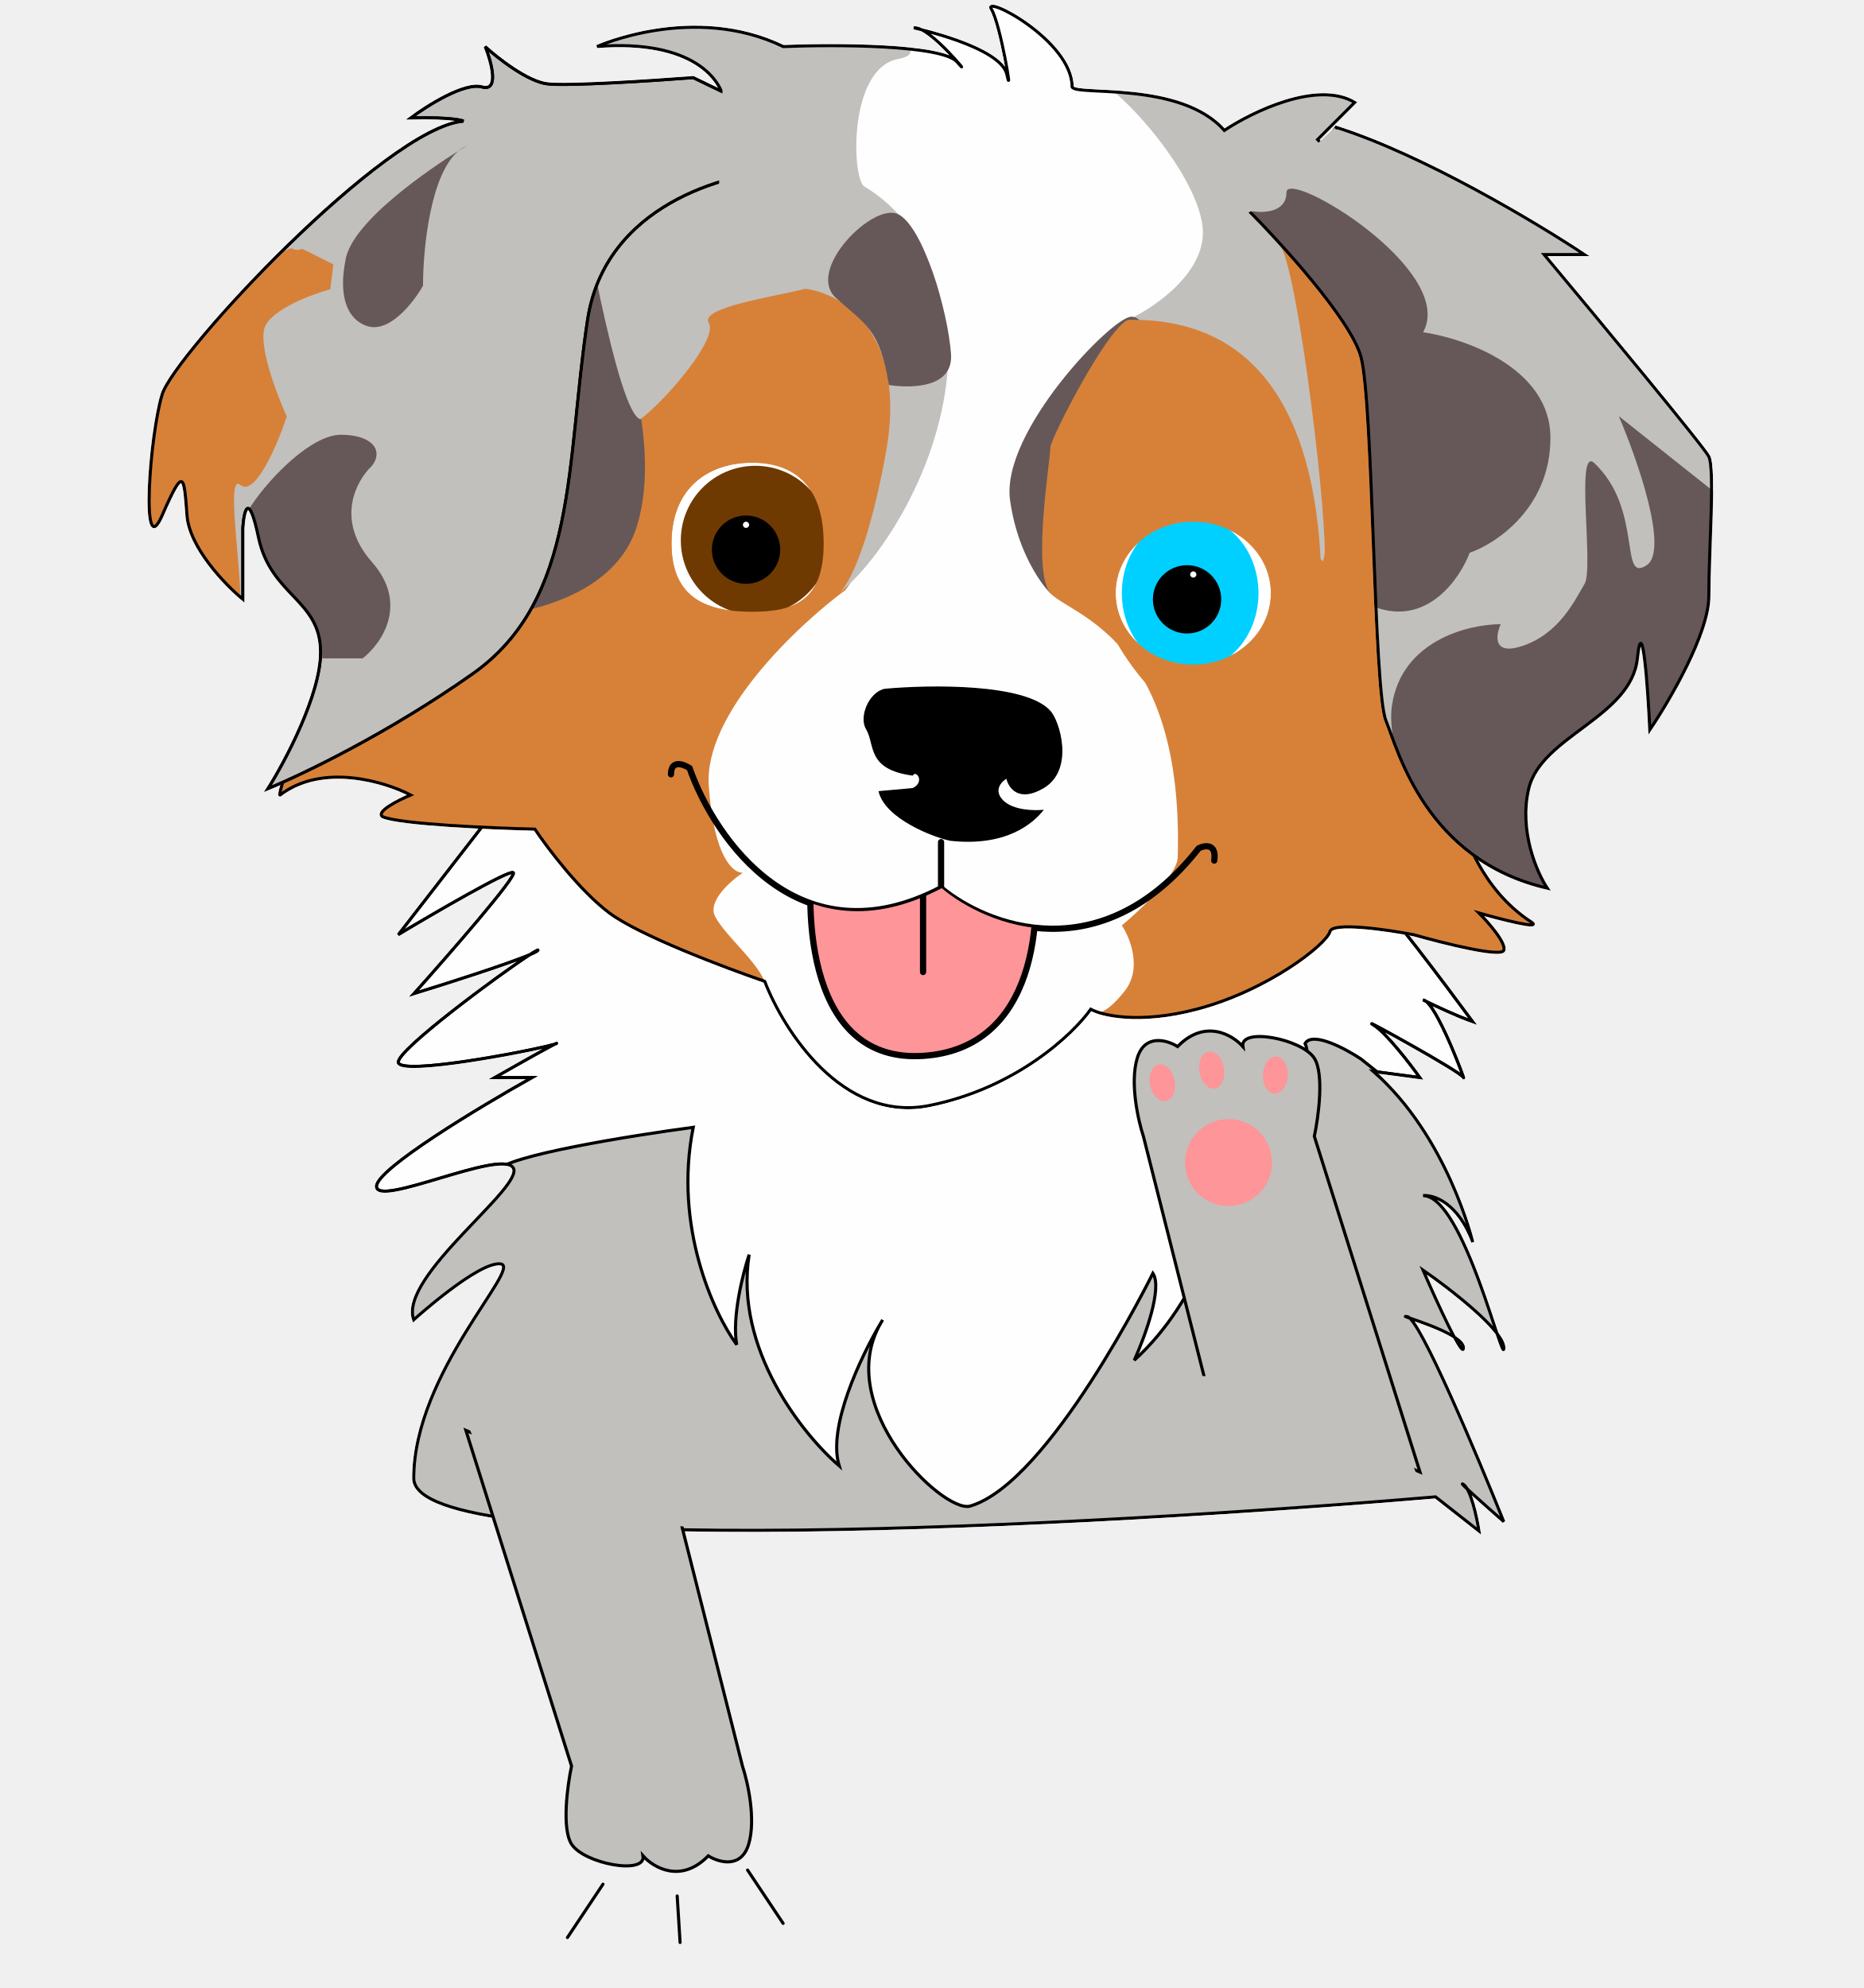
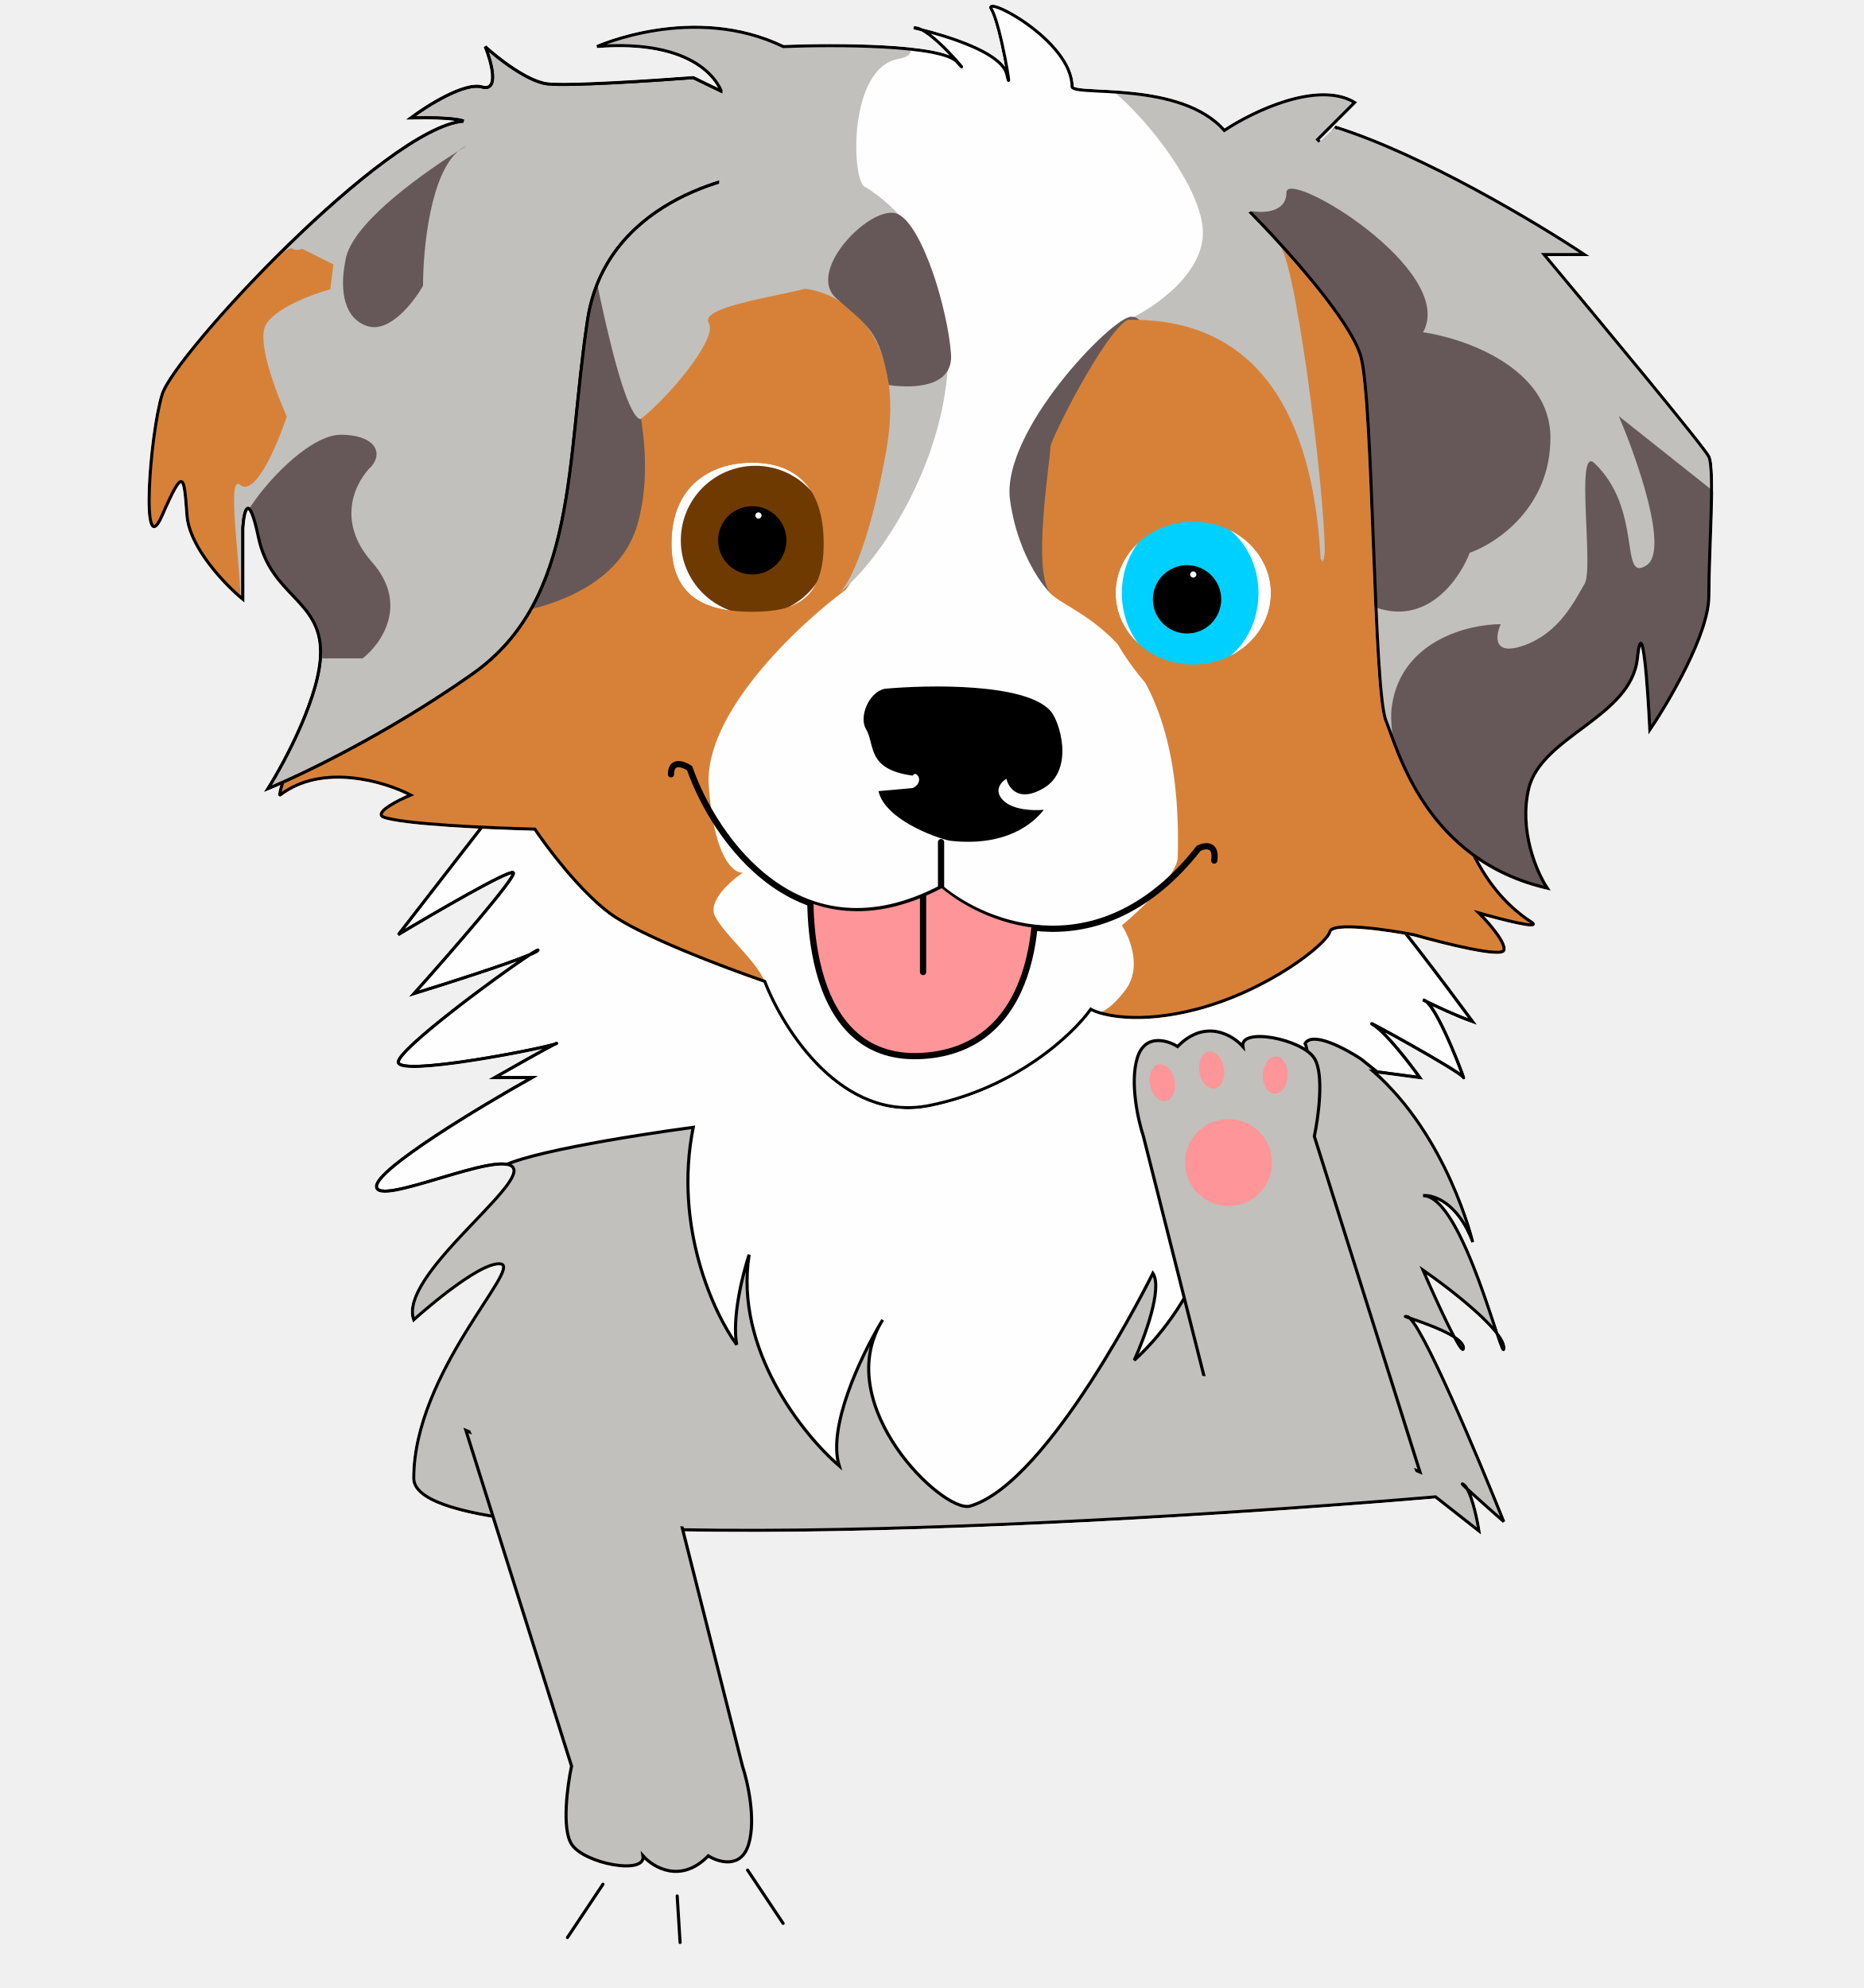
<svg xmlns="http://www.w3.org/2000/svg" width="600" height="640" viewBox="0 0 600 640" fill="none">
  <mask id="mask0_16_253" style="mask-type:alpha" maskUnits="userSpaceOnUse" x="120" y="260" width="365" height="235">
    <path d="M128.185 300.928L159.18 260.935C253.496 270.934 442.53 290.93 444.13 290.93C445.73 290.93 464.793 316.259 474.125 328.924C468.886 327.09 462 323.815 459.292 322.497C463.778 326.389 472.038 348.747 471.125 346.92C470.125 344.921 437.131 326.924 442.13 329.923C446.129 332.323 453.795 342.255 457.128 346.92L442.13 344.921C466.126 365.917 474.125 399.911 474.125 399.911C469.325 387.113 461.46 384.58 458.127 384.914C467.895 384.914 477.663 416.536 481.915 429.28C483.297 431.088 484.123 432.683 484.123 433.905C484.123 435.644 483.32 433.494 481.915 429.28C476.968 422.808 464.9 413.599 458.127 408.91C460.846 415.183 465.27 424.999 468.189 430.454C469.95 431.594 471.125 432.775 471.125 433.905C471.125 435.395 469.922 433.693 468.189 430.454C464.112 427.815 456.894 425.398 453.842 424.348C458.958 429.056 475.896 469.329 484.123 489.895C480.604 486.817 475.026 481.881 472.327 479.339C474.157 482.498 475.573 489.313 476.124 492.895L462.127 481.897C352.479 491.228 133.184 503.093 133.184 475.898C133.184 441.904 168.178 407.91 161.179 406.91C154.181 405.91 133.184 424.907 133.184 424.907C128.185 410.909 169.178 381.914 165.179 375.915C161.179 369.916 121.186 388.913 121.186 381.914C121.186 376.315 154.514 356.252 171.178 346.92H159.18C164.941 343.628 175.31 337.761 178.35 336.236C171.722 338.191 128.185 346.587 128.185 341.921C128.185 337.735 160.442 313.913 170.34 307.455C163.083 310.501 143.763 316.67 133.184 319.925C144.516 307.261 166.778 281.732 165.179 280.932C163.579 280.132 139.85 293.93 128.185 300.928Z" fill="#FEFEFE" stroke="black" />
  </mask>
  <g mask="url(#mask0_16_253)">
    <path d="M128.185 300.928L159.18 260.935C253.496 270.934 442.53 290.93 444.13 290.93C445.73 290.93 464.793 316.259 474.125 328.924C468.886 327.09 462 323.815 459.292 322.497C463.778 326.389 472.038 348.747 471.125 346.92C470.125 344.921 437.131 326.924 442.13 329.923C446.129 332.323 453.795 342.255 457.128 346.92L442.13 344.921C466.126 365.917 474.125 399.911 474.125 399.911C469.325 387.113 461.46 384.58 458.127 384.914C467.895 384.914 477.663 416.536 481.915 429.28C483.297 431.088 484.123 432.683 484.123 433.905C484.123 435.644 483.32 433.494 481.915 429.28C476.968 422.808 464.9 413.599 458.127 408.91C460.846 415.183 465.27 424.999 468.189 430.454C469.95 431.594 471.125 432.775 471.125 433.905C471.125 435.395 469.922 433.693 468.189 430.454C464.112 427.815 456.894 425.398 453.842 424.348C458.958 429.056 475.896 469.329 484.123 489.895C480.604 486.817 475.026 481.881 472.327 479.339C474.157 482.498 475.573 489.313 476.124 492.895L462.127 481.897C352.479 491.228 133.184 503.093 133.184 475.898C133.184 441.904 168.178 407.91 161.179 406.91C154.181 405.91 133.184 424.907 133.184 424.907C128.185 410.909 169.178 381.914 165.179 375.915C161.179 369.916 121.186 388.913 121.186 381.914C121.186 376.315 154.514 356.252 171.178 346.92H159.18C164.941 343.628 175.31 337.761 178.35 336.236C171.722 338.191 128.185 346.587 128.185 341.921C128.185 337.735 160.442 313.913 170.34 307.455C163.083 310.501 143.763 316.67 133.184 319.925C144.516 307.261 166.778 281.732 165.179 280.932C163.579 280.132 139.85 293.93 128.185 300.928Z" fill="#FEFEFE" stroke="black" />
    <path d="M160.18 376.915C162.579 372.116 203.172 365.584 223.168 362.918C216.77 394.912 229.834 422.907 237.166 432.905C235.566 424.107 239.166 409.909 241.165 403.91C236.366 434.305 258.496 461.9 270.16 471.899C266.28 459.483 277.144 436.652 283.577 425.867C283.764 425.546 283.957 425.226 284.158 424.907C283.969 425.215 283.775 425.535 283.577 425.867C268.008 452.724 303.261 486.872 312.153 484.896C337.748 477.698 371.143 409.909 371.143 409.909C374.342 414.709 368.476 430.572 365.144 437.905C387.14 417.908 393.139 388.913 393.139 388.913C397.138 392.912 393.139 403.91 393.139 403.91C398.138 397.912 408.136 365.917 408.136 365.917C410.136 365.917 414.135 376.915 414.135 376.915C418.134 376.915 423.134 341.921 420.134 335.922C422.534 331.923 433.132 337.589 438.131 340.921L448.129 348.92L501.12 356.919V524.889L101.19 505.893L113.188 395.912C127.852 391.579 157.78 381.714 160.18 376.915Z" fill="#C1C0BD" stroke="black" />
    <path d="M159.18 260.935L128.185 300.928C139.85 293.93 163.579 280.132 165.179 280.932C166.778 281.732 144.516 307.261 133.184 319.925C146.182 315.926 172.377 307.527 173.177 305.928C174.177 303.928 128.185 336.922 128.185 341.921C128.185 346.92 178.176 336.922 179.176 335.922C179.976 335.122 166.178 342.921 159.18 346.92H171.178C154.514 356.252 121.186 376.315 121.186 381.914C121.186 388.913 161.179 369.916 165.179 375.915C169.178 381.914 128.185 410.909 133.184 424.907C133.184 424.907 154.181 405.91 161.179 406.91C168.178 407.91 133.184 441.904 133.184 475.898C133.184 503.093 352.479 491.228 462.127 481.897L476.124 492.895C475.458 488.562 473.525 479.497 471.125 477.897C468.725 476.298 478.79 485.23 484.123 489.895C475.458 468.233 457.128 424.707 453.128 423.907C448.129 422.907 471.125 428.906 471.125 433.905C471.125 437.904 462.46 418.908 458.127 408.91C466.792 414.908 484.123 428.306 484.123 433.905C484.123 440.904 471.125 384.914 458.127 384.914C461.46 384.58 469.325 387.113 474.125 399.911C474.125 399.911 466.126 365.917 442.13 344.921L457.128 346.92C453.795 342.255 446.129 332.323 442.13 329.923C437.131 326.924 470.125 344.921 471.125 346.92C472.125 348.92 462.127 321.925 458.127 321.925C458.127 321.925 467.459 326.591 474.125 328.924C464.793 316.259 445.73 290.93 444.13 290.93C442.53 290.93 253.496 270.934 159.18 260.935Z" stroke="black" />
  </g>
  <mask id="mask1_16_253" style="mask-type:alpha" maskUnits="userSpaceOnUse" x="89" y="1" width="406" height="357">
    <path d="M233.167 32.975C232.5 25.977 223.368 12.579 192.174 14.979C192.174 14.979 223.168 0.981 252.163 14.979C268.827 14.312 303.354 14.379 308.154 19.978C313.329 26.016 302.877 12.706 296.7 9.579C295.119 9.186 294.156 8.98 294.156 8.98C294.842 8.842 295.717 9.082 296.7 9.579C303.645 11.308 322.522 16.647 324.151 23.977C326.15 32.975 322.151 7.98 319.152 2.981C316.152 -2.019 345.147 12.979 345.147 27.976C346.147 30.976 380.141 25.977 394.138 41.974C403.137 35.975 424.133 25.777 436.131 32.975L424.133 44.973C444.13 65.303 481.323 138.157 470.125 266.934C472.125 267.934 476.124 285.931 493.121 296.929C496.321 299.329 483.123 295.929 476.124 293.93C479.124 296.929 484.923 303.528 484.123 305.928C483.323 308.327 464.46 303.595 455.128 300.928C446.463 299.262 428.932 296.729 428.133 299.929C427.133 303.928 408.136 318.925 385.14 324.924C366.743 329.723 354.812 326.924 351.146 324.924C345.48 332.923 327.15 350.32 299.155 355.919C271.16 361.518 252.163 331.59 246.164 315.926C233.5 311.593 205.771 301.128 196.173 293.93C186.575 286.731 176.177 272.933 172.177 266.934C158.18 266.601 128.785 265.335 123.186 262.935C120.786 261.335 128.185 257.603 132.184 255.936C123.852 251.604 103.789 245.538 90.192 255.936C86.192 258.936 172.177 13.979 233.167 32.975Z" fill="#D9D9D9" stroke="black" />
  </mask>
  <g mask="url(#mask1_16_253)">
    <path d="M233.167 32.975C232.5 25.977 223.368 12.579 192.174 14.979C192.174 14.979 223.168 0.981 252.163 14.979C268.827 14.312 303.354 14.379 308.154 19.978C313.329 26.016 302.877 12.706 296.7 9.579C295.119 9.186 294.156 8.98 294.156 8.98C294.842 8.842 295.717 9.082 296.7 9.579C303.645 11.308 322.522 16.647 324.151 23.977C326.15 32.975 322.151 7.98 319.152 2.981C316.152 -2.019 345.147 12.979 345.147 27.976C346.147 30.976 380.141 25.977 394.138 41.974C403.137 35.975 424.133 25.777 436.131 32.975L424.133 44.973C444.13 65.303 481.323 138.157 470.125 266.934C472.125 267.934 476.124 285.931 493.121 296.929C496.321 299.329 483.123 295.929 476.124 293.93C479.124 296.929 484.923 303.528 484.123 305.928C483.323 308.327 464.46 303.595 455.128 300.928C446.463 299.262 428.932 296.729 428.133 299.929C427.133 303.928 408.136 318.925 385.14 324.924C366.743 329.723 354.812 326.924 351.146 324.924C345.48 332.923 327.15 350.32 299.155 355.919C271.16 361.518 252.163 331.59 246.164 315.926C233.5 311.593 205.771 301.128 196.173 293.93C186.575 286.731 176.177 272.933 172.177 266.934C158.18 266.601 128.785 265.335 123.186 262.935C120.786 261.335 128.185 257.603 132.184 255.936C123.852 251.604 103.789 245.538 90.192 255.936C86.192 258.936 172.177 13.979 233.167 32.975Z" fill="#FEFEFE" />
    <path d="M228.168 252.937C226.568 229.741 256.829 201.279 272.16 189.948C278.559 181.949 293.49 149.288 300.155 133.958C292.156 120.627 275.359 93.165 272.16 89.965C268.96 86.766 243.498 93.298 231.167 96.964C221.169 109.962 209.371 134.358 206.171 131.958C202.972 129.558 115.854 212.277 72.195 252.937L107.189 271.934L168.178 297.929C195.173 306.261 248.564 321.525 246.164 315.926C243.165 308.927 233.167 300.928 230.167 294.93C227.768 290.13 235.166 283.598 239.166 280.932C236.166 281.265 229.767 276.133 228.168 252.937Z" fill="#D78138" />
    <path d="M205.172 168.951C213.17 141.756 199.839 105.629 192.174 90.965C177.776 81.367 150.848 158.953 139.183 198.946C157.847 200.279 197.173 196.147 205.172 168.951Z" fill="#665858" />
    <path d="M228.168 103.963C231.254 109.107 214.503 128.625 206.171 134.957C198.973 133.358 187.175 67.636 182.176 34.975V-1.019L268.161 2.981C280.492 7.313 301.955 16.578 289.157 18.978C273.16 21.977 274.16 56.971 278.159 59.971C302.155 74.368 305.154 102.963 305.154 117.96C303.157 149.922 283.864 179.889 270.202 190.914C270.174 190.937 270.16 190.948 270.16 190.948C270.174 190.937 270.188 190.925 270.202 190.914C270.821 190.395 278.265 183.485 285.158 145.956C292.356 106.762 270.827 94.298 259.162 92.965C248.831 95.631 225.168 98.964 228.168 103.963Z" fill="#C1C0BD" />
    <path d="M289.157 68.969C297.155 72.968 305.154 99.964 306.154 113.961C306.92 124.691 294.061 125.103 286.157 123.959C283.158 105.963 279.159 104.963 269.16 95.964C259.162 86.966 281.158 64.97 289.157 68.969Z" fill="#665858" />
    <path d="M387.14 72.968C388.739 87.366 371.809 98.964 363.144 102.963C371.142 102.963 390.339 105.963 403.137 117.96C419.134 132.958 425.133 188.948 426.133 181.949C427.133 174.95 427.133 80.967 405.137 69.969C394.464 64.632 417.543 64.197 434.131 50.972C444.893 42.392 444.555 23.748 454.128 17.978C416.135 19.644 341.948 23.177 349.146 23.977C358.145 24.977 385.14 54.971 387.14 72.968Z" fill="#C1C0BD" />
    <path d="M339.148 190.948C330.35 141.356 354.812 118.294 368.143 112.961C368.81 109.295 368.943 101.963 364.144 101.963C358.145 101.963 322.151 138.957 325.151 160.953C328.15 182.949 341.148 194.947 339.148 190.948Z" fill="#665858" />
    <path d="M338.148 143.956C338.148 141.427 356.145 105.963 363.144 102.963C409.536 102.163 423.133 140.956 425.133 179.95L468.126 228.941L522.116 284.931L517.117 319.925L370.143 341.921L352.146 325.924C353.146 326.591 356.545 326.124 362.144 318.925C367.743 311.727 363.81 301.928 361.144 297.929C367.143 292.93 379.141 281.532 379.141 275.933C381.141 204.945 344.147 197.946 338.148 190.948C332.149 183.949 338.148 147.955 338.148 143.956Z" fill="#D78138" />
    <path d="M377.141 143.956C356.345 140.756 355.145 179.95 357.145 199.946C356.145 204.945 372.142 225.942 374.142 223.942C376.142 221.942 380.141 224.942 384.14 225.942C388.14 226.941 402.137 254.936 411.136 243.938C420.134 232.94 429.132 235.94 433.132 233.94C437.131 231.94 463.126 271.933 469.125 263.935C475.124 255.936 464.126 123.959 458.127 108.962C453.328 96.964 425.466 83.966 412.135 78.967C418.134 87.966 428.133 172.951 426.133 179.95C424.533 185.549 418.468 186.282 415.135 184.949C411.136 172.618 397.938 147.155 377.141 143.956Z" fill="#D78138" />
    <path d="M233.167 32.975C232.5 25.977 223.368 12.579 192.174 14.979C192.174 14.979 223.168 0.981 252.163 14.979C268.827 14.312 303.354 14.379 308.154 19.978C314.152 26.976 299.155 7.98 294.156 8.98C294.156 8.98 322.151 14.979 324.151 23.977C326.15 32.975 322.151 7.98 319.152 2.981C316.152 -2.019 345.147 12.979 345.147 27.976C346.147 30.976 380.141 25.977 394.138 41.974C403.137 35.975 424.133 25.777 436.131 32.975L424.133 44.973C444.13 65.303 481.323 138.157 470.125 266.934C472.125 267.934 476.124 285.931 493.121 296.929C496.321 299.329 483.123 295.929 476.124 293.93C479.124 296.929 484.923 303.528 484.123 305.928C483.323 308.327 464.46 303.595 455.128 300.928C446.463 299.262 428.932 296.729 428.133 299.929C427.133 303.928 408.136 318.925 385.14 324.924C366.743 329.723 354.812 326.924 351.146 324.924C345.48 332.923 327.15 350.32 299.155 355.919C271.16 361.518 252.163 331.59 246.164 315.926C233.5 311.593 205.771 301.128 196.173 293.93C186.575 286.731 176.177 272.933 172.177 266.934C158.18 266.601 128.785 265.335 123.186 262.935C120.786 261.335 128.185 257.603 132.184 255.936C123.852 251.604 103.789 245.538 90.192 255.936C86.192 258.936 172.177 13.979 233.167 32.975Z" stroke="black" />
  </g>
  <mask id="mask2_16_253" style="mask-type:alpha" maskUnits="userSpaceOnUse" x="400" y="40" width="152" height="247">
    <path d="M438.131 114.961C434.931 102.963 412.135 77.967 401.137 66.969C410.736 65.37 424.467 48.972 430.132 40.974C458.127 49.772 495.121 71.969 510.118 81.967H497.121C514.118 102.296 548.512 143.756 550.111 146.955C552.111 150.955 550.111 176.95 550.111 191.947C550.111 203.945 537.447 225.608 531.115 234.94C530.448 220.942 528.715 196.747 527.115 211.944C525.116 230.941 496.121 236.94 492.121 253.937C488.922 267.534 494.788 280.932 498.12 285.931C459.127 276.933 450.129 241.939 446.129 231.94C442.13 221.942 442.13 129.958 438.131 114.961Z" fill="#D9D9D9" stroke="black" />
  </mask>
  <g mask="url(#mask2_16_253)">
    <path d="M438.131 114.961C434.931 102.963 412.135 77.967 401.137 66.969C410.736 65.37 424.467 48.972 430.132 40.974C458.127 49.772 495.121 71.969 510.118 81.967H497.121C514.118 102.296 548.512 143.756 550.111 146.955C552.111 150.955 550.111 176.95 550.111 191.947C550.111 203.945 537.447 225.608 531.115 234.94C530.448 220.942 528.715 196.747 527.115 211.944C525.116 230.941 496.121 236.94 492.121 253.937C488.922 267.534 494.788 280.932 498.12 285.931C459.127 276.933 450.129 241.939 446.129 231.94C442.13 221.942 442.13 129.958 438.131 114.961Z" fill="#C1C0BD" />
    <path d="M530.115 181.949C537.313 177.15 527.115 147.955 521.116 133.958L554.083 160.137L565.109 223.942L483.123 312.926C470.125 292.93 444.93 247.738 448.129 226.941C451.329 206.145 472.791 200.946 483.123 200.946C481.457 204.612 480.523 211.144 490.122 207.945C502.12 203.945 507.119 192.947 510.118 187.948C513.118 182.949 507.119 143.956 513.118 148.955C529.115 163.952 521.116 187.948 530.115 181.949Z" fill="#665858" />
    <path d="M414.135 61.97C414.135 68.369 406.803 68.636 403.137 67.969C410.136 108.629 428.133 191.148 444.13 195.947C460.127 200.746 470.125 185.949 473.125 177.95C481.79 174.95 499.12 163.353 499.12 140.956C499.12 118.56 471.792 108.962 458.127 106.962C469.125 86.966 414.135 53.972 414.135 61.97Z" fill="#665858" />
    <path d="M438.131 114.961C434.931 102.963 412.135 77.967 401.137 66.969C410.736 65.37 424.467 48.972 430.132 40.974C458.127 49.772 495.121 71.969 510.118 81.967H497.121C514.118 102.296 548.512 143.756 550.111 146.955C552.111 150.955 550.111 176.95 550.111 191.947C550.111 203.945 537.447 225.608 531.115 234.94C530.448 220.942 528.715 196.747 527.115 211.944C525.116 230.941 496.121 236.94 492.121 253.937C488.922 267.534 494.788 280.932 498.12 285.931C459.127 276.933 450.129 241.939 446.129 231.94C442.13 221.942 442.13 129.958 438.131 114.961Z" stroke="black" />
  </g>
  <mask id="mask3_16_253" style="mask-type:alpha" maskUnits="userSpaceOnUse" x="47" y="14" width="206" height="241">
    <path d="M189.174 102.963C194.773 66.169 233.5 55.638 252.163 54.971V38.974L223.168 24.977C210.171 25.977 182.576 27.776 176.177 26.976C169.778 26.177 160.179 18.645 156.18 14.979C158.18 19.978 160.779 29.576 155.18 27.976C149.581 26.377 137.517 33.975 132.184 37.974C146.182 37.641 149.181 38.974 149.181 38.974C124.186 40.974 56.198 113.961 52.198 126.959C48.199 139.957 45.2 181.949 52.198 165.952C59.197 149.955 59.197 152.954 60.197 165.952C60.997 176.35 72.528 188.281 78.194 192.947V169.951C78.527 164.619 79.993 157.753 83.193 172.951C87.192 191.947 103.189 192.947 103.189 209.944C103.189 223.542 91.858 244.938 86.192 253.937C96.857 249.604 124.986 236.14 152.181 216.943C186.175 192.947 182.176 148.955 189.174 102.963Z" fill="#C1C0BD" stroke="black" />
  </mask>
  <g mask="url(#mask3_16_253)">
    <path d="M189.174 102.963C194.773 66.169 233.5 55.638 252.163 54.971V38.974L223.168 24.977C210.171 25.977 182.576 27.776 176.177 26.976C169.778 26.177 160.179 18.645 156.18 14.979C158.18 19.978 160.779 29.576 155.18 27.976C149.581 26.377 137.517 33.975 132.184 37.974C146.182 37.641 149.181 38.974 149.181 38.974C124.186 40.974 56.198 113.961 52.198 126.959C48.199 139.957 45.2 181.949 52.198 165.952C59.197 149.955 59.197 152.954 60.197 165.952C60.997 176.35 72.528 188.281 78.194 192.947V169.951C78.527 164.619 79.993 157.753 83.193 172.951C87.192 191.947 103.189 192.947 103.189 209.944C103.189 223.542 91.858 244.938 86.192 253.937C96.857 249.604 124.986 236.14 152.181 216.943C186.175 192.947 182.176 148.955 189.174 102.963Z" fill="#C1C0BD" stroke="black" />
    <path d="M119.745 180.949C107.747 167.352 114.745 154.621 119.745 149.955C123.597 144.956 119.745 139.957 109.746 139.957C100.626 139.957 87.417 152.954 80.751 162.953C78.418 166.285 76.952 175.95 89.75 187.948C102.548 199.946 103.747 207.945 103.747 211.944H116.745C122.744 207.278 131.742 194.547 119.745 180.949Z" fill="#665858" />
    <path d="M107.327 85.113L97.329 80.114C97.329 80.114 95.329 80.863 94.329 80.114C90.33 77.114 52.336 121.106 50.337 129.105C45.338 133.104 46.199 189.948 48.199 185.949C49.799 182.749 54.865 165.285 57.197 162.953C52.398 180.549 71.666 189.615 77.332 194.947C77.999 184.615 72.533 152.101 77.332 156.1C82.131 160.099 89.33 143.102 92.329 134.104C88.997 126.772 82.931 110.708 85.331 105.109C87.73 99.51 100.328 94.778 106.327 93.111L107.327 85.113Z" fill="#D78138" />
    <path d="M118.187 104.963C110.988 102.563 109.188 93.965 111.188 83.966C112.87 71.351 139.311 53.785 147.669 48.522C148.455 47.876 149.292 47.354 150.181 46.973C150.181 46.973 149.248 47.528 147.669 48.522C138.556 56.002 136.184 80 136.184 91.965C133.184 97.297 125.385 107.362 118.187 104.963Z" fill="#665858" />
    <path d="M252.163 54.971C233.5 55.638 194.773 66.169 189.174 102.963C182.176 148.955 186.175 192.947 152.181 216.943C124.986 236.14 96.857 249.604 86.192 253.937C91.858 244.938 103.189 223.542 103.189 209.944C103.189 192.947 87.192 191.948 83.193 172.951C79.993 157.753 78.527 164.619 78.194 169.951V192.947C72.528 188.281 60.997 176.35 60.197 165.952C59.197 152.954 59.197 149.955 52.198 165.952C45.2 181.949 48.199 139.957 52.198 126.959C56.198 113.961 124.186 40.974 149.181 38.974C149.181 38.974 146.182 37.641 132.184 37.974C137.517 33.975 149.581 26.377 155.18 27.976C160.779 29.576 158.18 19.978 156.18 14.979C160.179 18.645 169.778 26.177 176.177 26.976C182.576 27.776 210.171 25.977 223.168 24.977L252.163 38.974" stroke="black" />
  </g>
  <rect x="232.71" y="25.74" width="33.994" height="42.231" transform="rotate(2.0938 232.71 25.7401)" fill="#C1C0BD" />
  <rect x="422.602" y="43.973" width="3.999" height="34.624" transform="rotate(47.343 422.602 43.9734)" fill="#C1C0BD" />
  <rect x="405.734" y="62.275" width="3.999" height="9.456" transform="rotate(65.8405 405.734 62.2747)" fill="#C1C0BD" />
  <rect x="429.627" y="41.185" width="3.999" height="34.397" transform="rotate(47.343 429.627 41.1855)" fill="#C1C0BD" />
  <path d="M302.946 285.977C257.374 309.782 229.991 270.107 221.996 247.294C219.998 245.971 216 244.517 216 249.278M302.946 285.977V271.099M302.946 285.977C317.603 298.21 354.714 312.757 385.894 273.082C387.893 272.091 391.691 271.495 390.891 277.05" stroke="black" stroke-width="2" stroke-linecap="round" />
  <path d="M338.046 228.73C330.011 219.941 299.212 220.407 284.816 221.739C279.795 222.738 276.38 230.727 278.79 234.722C281.803 239.715 278.79 247.704 293.855 249.702C294.86 247.704 297.873 251.699 293.855 253.696L282.808 254.695C284.816 263.683 300.886 269.675 305.907 270.674C323.985 272.671 332.69 265.015 336.037 260.687C333.024 261.02 326.195 260.887 322.981 257.691C319.767 254.495 322.311 251.699 323.985 250.7C324.655 253.696 328.003 258.49 336.037 253.696C346.081 247.704 341.059 231.726 338.046 228.73Z" fill="black" />
  <mask id="mask4_16_253" style="mask-type:alpha" maskUnits="userSpaceOnUse" x="216" y="245" width="176" height="102">
    <path d="M303.154 285.931C257.562 309.927 230.167 269.934 222.169 246.938C220.169 245.605 216.17 244.138 216.17 248.938C233.167 281.598 268.96 346.92 276.159 346.92C285.158 346.92 328.15 346.92 333.149 335.922C337.149 327.124 344.147 312.926 347.147 306.927L391.139 276.933C391.939 271.334 388.14 271.933 386.14 272.933C354.945 312.926 317.819 298.262 303.154 285.931Z" fill="#D9D9D9" />
  </mask>
  <g mask="url(#mask4_16_253)">
    <path d="M297.156 339.922C260.362 342.321 258.496 294.929 262.162 270.934L297.156 272.433L332.149 273.933C335.815 294.929 333.949 337.522 297.156 339.922Z" fill="#FE9598" />
    <path d="M297.156 272.433L332.149 273.933C335.815 294.929 333.949 337.522 297.156 339.922C260.362 342.321 258.496 294.929 262.162 270.934L297.156 272.433ZM297.156 272.433V312.926" stroke="black" stroke-width="2" stroke-linecap="round" />
  </g>
  <mask id="mask5_16_253" style="mask-type:alpha" maskUnits="userSpaceOnUse" x="216" y="148" width="50" height="49">
    <path d="M265.161 174.95C265.161 193.173 255.97 196.947 242.165 196.947C228.36 196.947 216.17 193.173 216.17 174.95C216.17 156.728 228.36 148.955 242.165 148.955C255.97 148.955 265.161 156.728 265.161 174.95Z" fill="white" />
  </mask>
  <g mask="url(#mask5_16_253)">
    <path d="M265.161 174.95C265.161 193.173 255.97 196.947 242.165 196.947C228.36 196.947 216.17 193.173 216.17 174.95C216.17 156.728 228.36 148.955 242.165 148.955C255.97 148.955 265.161 156.728 265.161 174.95Z" fill="white" />
    <circle cx="243.165" cy="173.951" r="23.996" fill="#6F3A01" />
-     <path d="M251.164 176.95C251.164 183.024 246.24 187.948 240.165 187.948C234.091 187.948 229.167 183.024 229.167 176.95C229.167 170.876 234.091 165.952 240.165 165.952C246.24 165.952 251.164 170.876 251.164 176.95Z" fill="black" />
-     <circle cx="240.165" cy="168.951" r="1" fill="white" />
+     <path d="M253.164 173.95C253.164 180.024 248.24 184.948 242.165 184.948C236.091 184.948 231.167 180.024 231.167 173.95C231.167 167.876 236.091 162.952 242.165 162.952C248.24 162.952 253.164 167.876 253.164 173.95Z" fill="black" />
+     <circle cx="244.165" cy="165.952" r="1" fill="white" />
  </g>
  <mask id="mask6_16_253" style="mask-type:alpha" maskUnits="userSpaceOnUse" x="359" y="167" width="51" height="47">
    <ellipse cx="384.14" cy="190.948" rx="24.996" ry="22.996" fill="white" />
  </mask>
  <g mask="url(#mask6_16_253)">
    <ellipse cx="384.14" cy="190.948" rx="24.996" ry="22.996" fill="white" />
    <ellipse cx="383.141" cy="190.948" rx="21.996" ry="24.996" fill="#00D0FF" />
    <circle cx="382.141" cy="192.947" r="10.998" fill="black" />
    <circle cx="384.14" cy="184.949" r="1" fill="white" />
  </g>
  <path d="M423.113 365.823L457.128 473.898L388.098 444.994L368.09 365.823C366.422 360.796 363.688 348.732 366.089 340.689C368.49 332.646 375.76 334.825 379.094 336.919C387.898 327.871 396.769 333.149 400.103 336.919C399.103 330.636 419.111 334.406 423.113 340.689C426.314 345.716 424.447 359.539 423.113 365.823Z" fill="#C1C0BD" stroke="black" />
  <path d="M386.14 442.904L445.13 446.903L456.128 474.898L392.139 460.9L386.14 442.904Z" fill="#C1C0BD" />
  <ellipse cx="374.181" cy="348.555" rx="3.999" ry="5.999" transform="rotate(-10.6343 374.181 348.555)" fill="#FE9598" />
  <ellipse cx="390.063" cy="344.492" rx="3.999" ry="5.999" transform="rotate(-9.36765 390.063 344.492)" fill="#FE9598" />
  <ellipse cx="410.548" cy="346.103" rx="3.999" ry="5.999" transform="rotate(2.71595 410.548 346.103)" fill="#FE9598" />
  <circle cx="395.481" cy="374.259" r="13.998" transform="rotate(-10.6343 395.481 374.259)" fill="#FE9598" />
  <path d="M183.995 568.557L149.982 460.487L219.008 489.389L239.016 568.557C240.683 573.583 243.417 585.647 241.016 593.689C238.615 601.732 231.346 599.554 228.011 597.459C219.208 606.507 210.338 601.229 207.004 597.459C208.004 603.742 187.996 599.973 183.995 593.689C180.794 588.663 182.661 574.84 183.995 568.557Z" fill="#C1C0BD" stroke="black" />
  <path d="M220.966 491.48L161.979 487.481L150.982 459.487L214.967 473.484L220.966 491.48Z" fill="#C1C0BD" />
  <line x1="218.002" y1="610.376" x2="218.936" y2="625.344" stroke="black" stroke-linecap="round" />
  <line x1="240.66" y1="602.034" x2="252.103" y2="619.198" stroke="black" stroke-linecap="round" />
  <line x1="194.113" y1="606.588" x2="182.67" y2="623.752" stroke="black" stroke-linecap="round" />
</svg>
